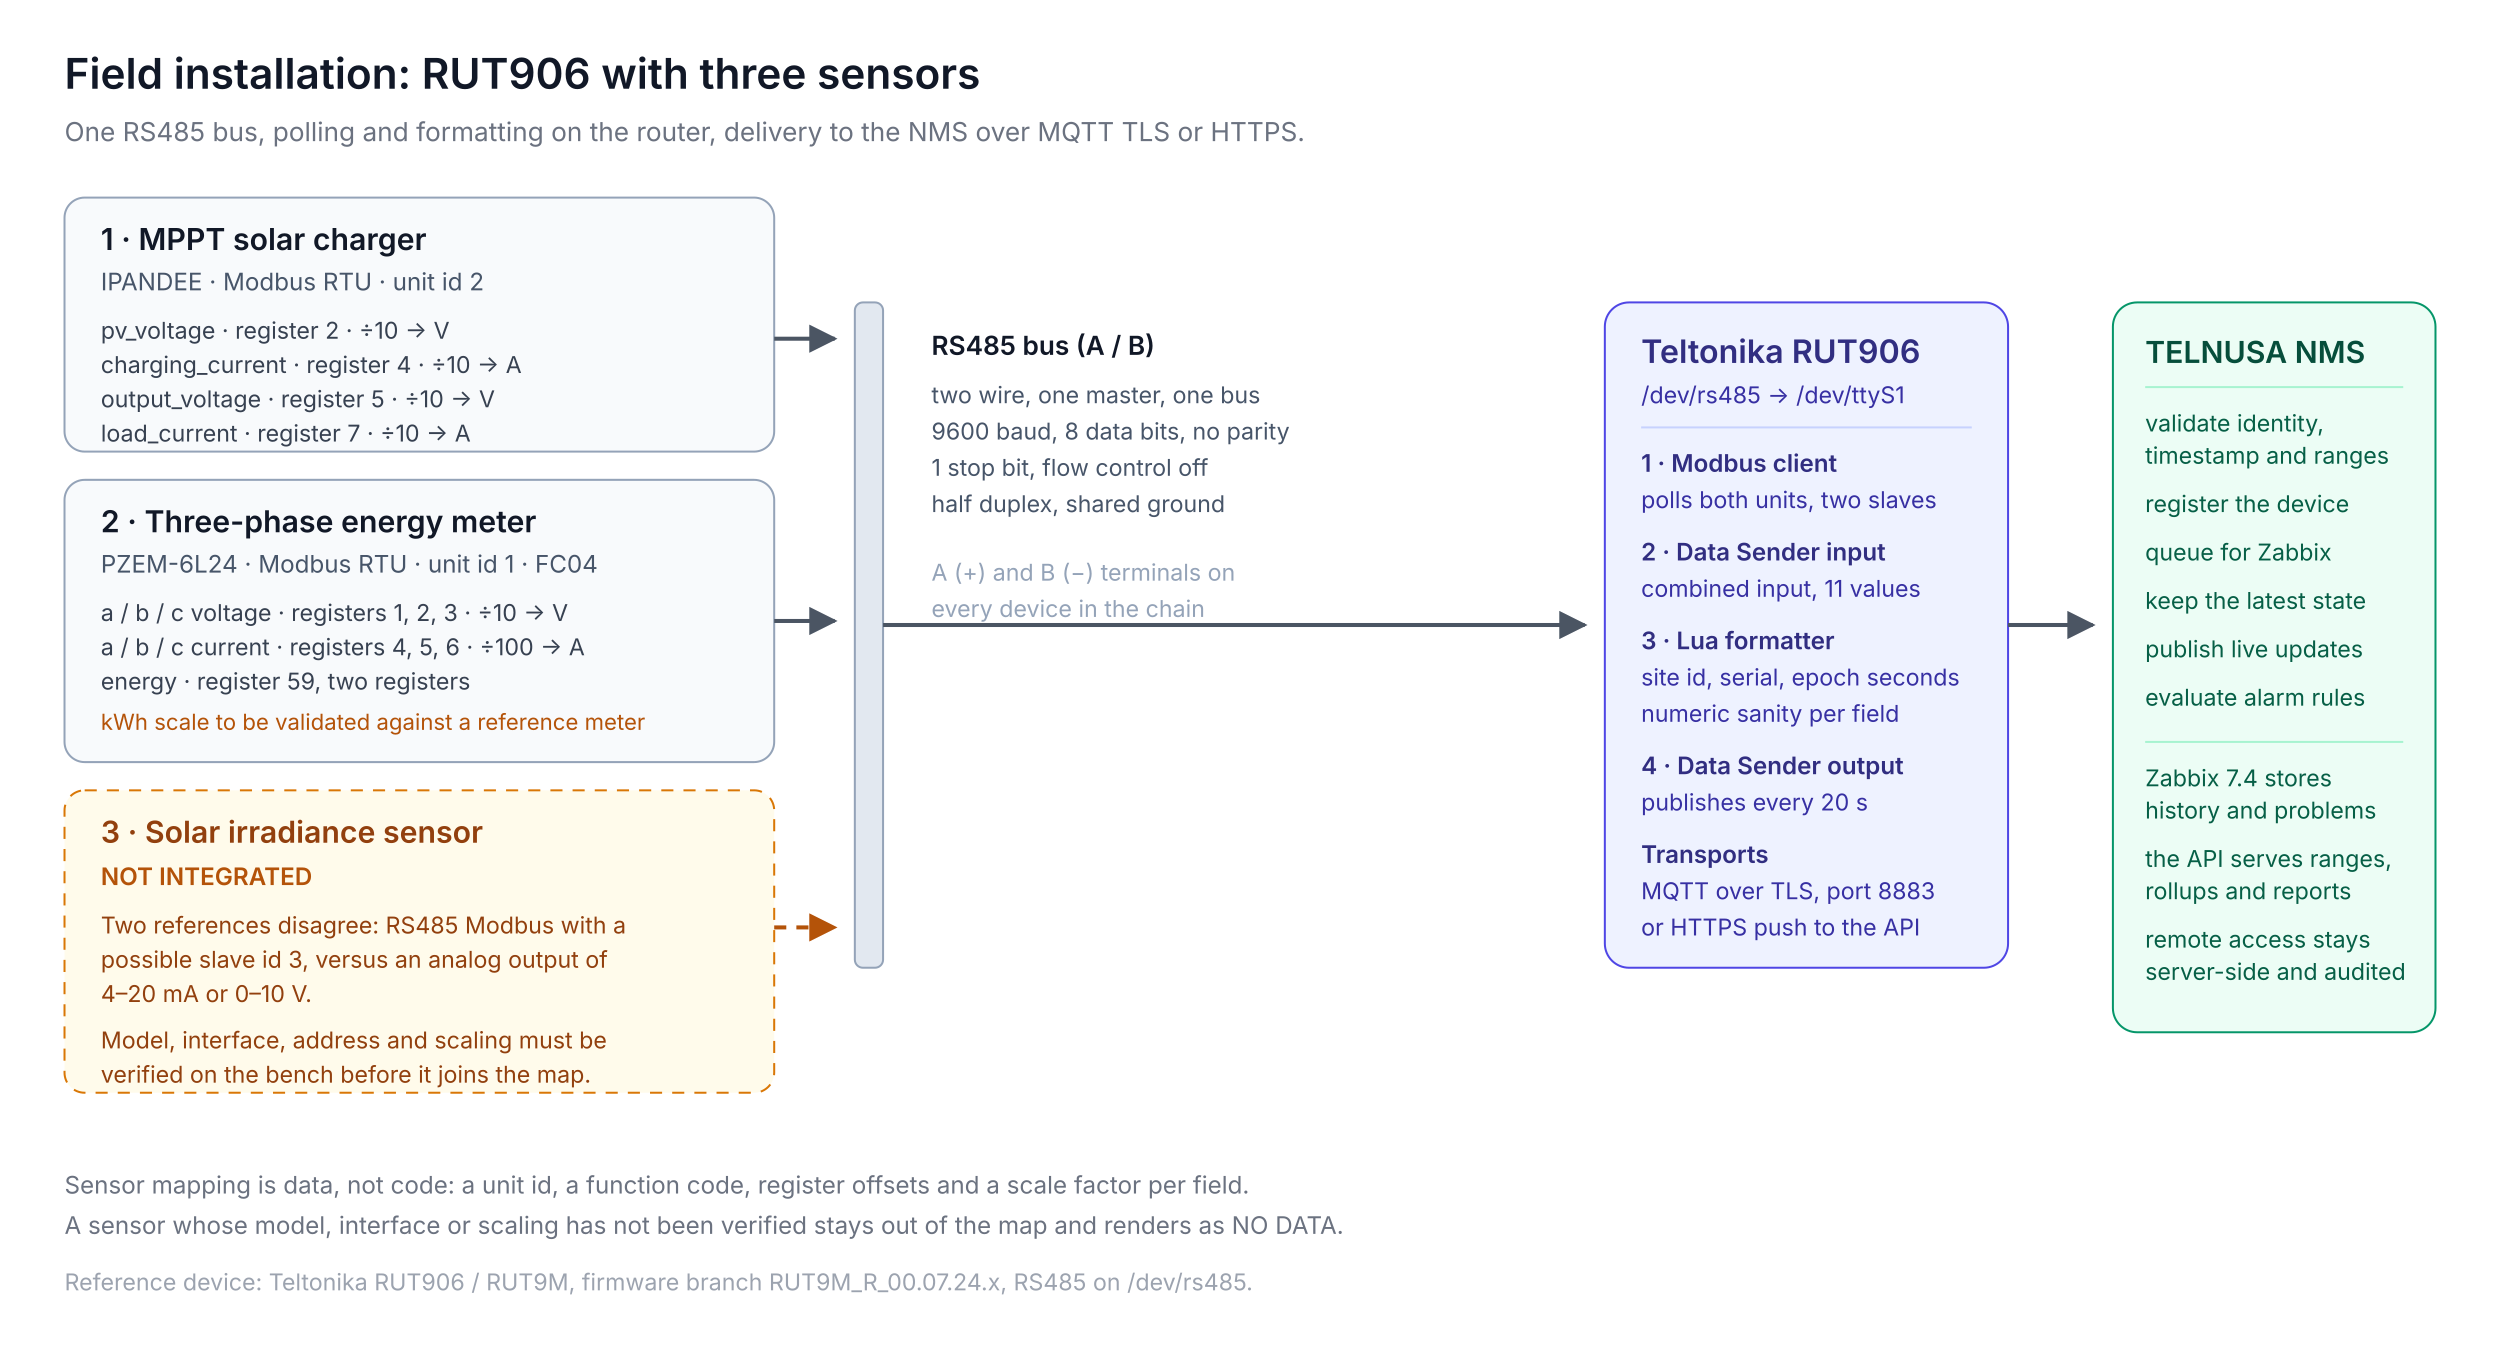
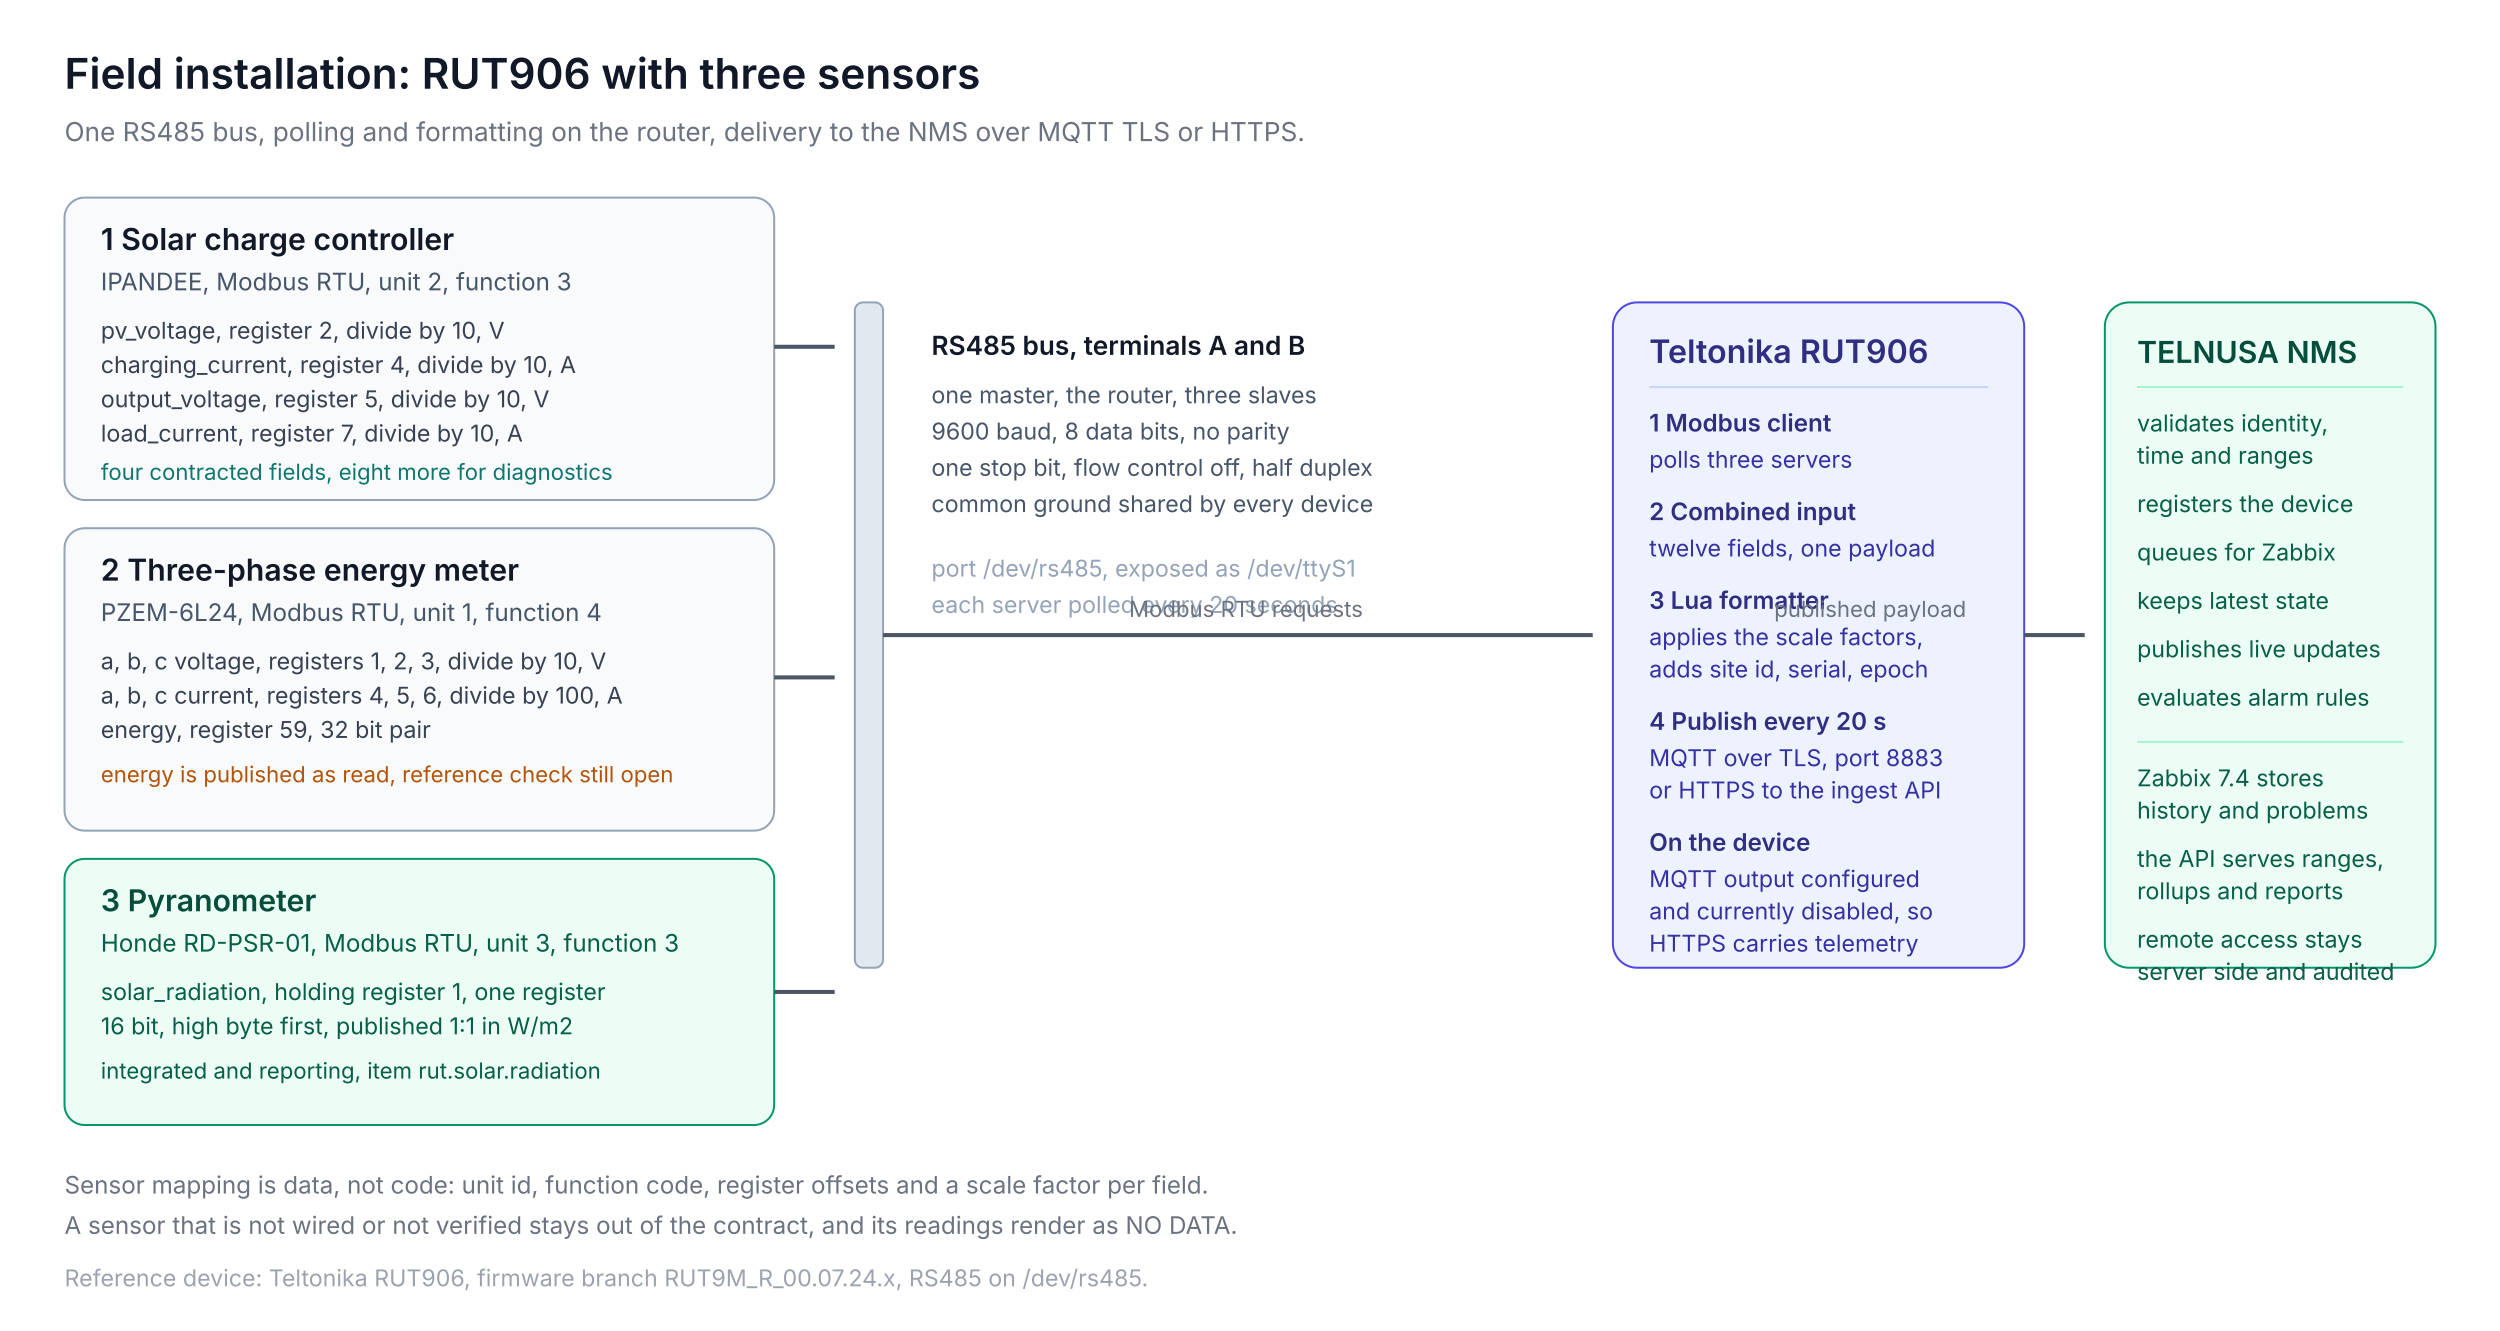
- <svg xmlns="http://www.w3.org/2000/svg" viewBox="0 0 1240 668" width="1240" height="668" font-family="Inter, Segoe UI, Helvetica, Arial, sans-serif">
-   <defs>
-     <marker id="arrow" viewBox="0 0 10 10" refX="9" refY="5" markerWidth="7" markerHeight="7" orient="auto-start-reverse">
-       <path d="M 0 0 L 10 5 L 0 10 z" fill="#4b5563" />
-     </marker>
-     <marker id="arrowDash" viewBox="0 0 10 10" refX="9" refY="5" markerWidth="7" markerHeight="7" orient="auto-start-reverse">
-       <path d="M 0 0 L 10 5 L 0 10 z" fill="#b45309" />
-     </marker>
-   </defs>
+ <svg xmlns="http://www.w3.org/2000/svg" viewBox="0 0 1240 660" width="1240" height="660" font-family="Inter, Segoe UI, Helvetica, Arial, sans-serif">
  <text x="32" y="44" font-size="21" font-weight="600" fill="#111827">Field installation: RUT906 with three sensors</text>
  <text x="32" y="70" font-size="13" fill="#6b7280">One RS485 bus, polling and formatting on the router, delivery to the NMS over MQTT TLS or HTTPS.</text>
  <g>
-     <rect x="32" y="98" width="352" height="126" rx="10" fill="#f8fafc" stroke="#94a3b8" />
-     <text x="50" y="124" font-size="15" font-weight="600" fill="#111827">1 · MPPT solar charger</text>
-     <text x="50" y="144" font-size="12" fill="#475569">IPANDEE · Modbus RTU · unit id 2</text>
-     <text x="50" y="168" font-size="11.5" fill="#374151">pv_voltage · register 2 · ÷10 → V</text>
-     <text x="50" y="185" font-size="11.5" fill="#374151">charging_current · register 4 · ÷10 → A</text>
-     <text x="50" y="202" font-size="11.5" fill="#374151">output_voltage · register 5 · ÷10 → V</text>
-     <text x="50" y="219" font-size="11.5" fill="#374151">load_current · register 7 · ÷10 → A</text>
+     <rect x="32" y="98" width="352" height="150" rx="10" fill="#f8fafc" stroke="#94a3b8" />
+     <text x="50" y="124" font-size="15" font-weight="600" fill="#111827">1 Solar charge controller</text>
+     <text x="50" y="144" font-size="12" fill="#475569">IPANDEE, Modbus RTU, unit 2, function 3</text>
+     <text x="50" y="168" font-size="11.5" fill="#374151">pv_voltage, register 2, divide by 10, V</text>
+     <text x="50" y="185" font-size="11.5" fill="#374151">charging_current, register 4, divide by 10, A</text>
+     <text x="50" y="202" font-size="11.5" fill="#374151">output_voltage, register 5, divide by 10, V</text>
+     <text x="50" y="219" font-size="11.5" fill="#374151">load_current, register 7, divide by 10, A</text>
+     <text x="50" y="238" font-size="11" fill="#0f766e">four contracted fields, eight more for diagnostics</text>
  </g>
  <g>
-     <rect x="32" y="238" width="352" height="140" rx="10" fill="#f8fafc" stroke="#94a3b8" />
-     <text x="50" y="264" font-size="15" font-weight="600" fill="#111827">2 · Three-phase energy meter</text>
-     <text x="50" y="284" font-size="12" fill="#475569">PZEM-6L24 · Modbus RTU · unit id 1 · FC04</text>
-     <text x="50" y="308" font-size="11.5" fill="#374151">a / b / c voltage · registers 1, 2, 3 · ÷10 → V</text>
-     <text x="50" y="325" font-size="11.5" fill="#374151">a / b / c current · registers 4, 5, 6 · ÷100 → A</text>
-     <text x="50" y="342" font-size="11.5" fill="#374151">energy · register 59, two registers</text>
-     <text x="50" y="362" font-size="11" fill="#b45309">kWh scale to be validated against a reference meter</text>
+     <rect x="32" y="262" width="352" height="150" rx="10" fill="#f8fafc" stroke="#94a3b8" />
+     <text x="50" y="288" font-size="15" font-weight="600" fill="#111827">2 Three-phase energy meter</text>
+     <text x="50" y="308" font-size="12" fill="#475569">PZEM-6L24, Modbus RTU, unit 1, function 4</text>
+     <text x="50" y="332" font-size="11.5" fill="#374151">a, b, c voltage, registers 1, 2, 3, divide by 10, V</text>
+     <text x="50" y="349" font-size="11.5" fill="#374151">a, b, c current, registers 4, 5, 6, divide by 100, A</text>
+     <text x="50" y="366" font-size="11.5" fill="#374151">energy, register 59, 32 bit pair</text>
+     <text x="50" y="388" font-size="11" fill="#b45309">energy is published as read, reference check still open</text>
  </g>
  <g>
-     <rect x="32" y="392" width="352" height="150" rx="10" fill="#fffbeb" stroke="#d97706" stroke-dasharray="6 5" />
-     <text x="50" y="418" font-size="15" font-weight="600" fill="#92400e">3 · Solar irradiance sensor</text>
-     <text x="50" y="439" font-size="12" font-weight="600" fill="#b45309">NOT INTEGRATED</text>
-     <text x="50" y="463" font-size="11.5" fill="#92400e">Two references disagree: RS485 Modbus with a</text>
-     <text x="50" y="480" font-size="11.5" fill="#92400e">possible slave id 3, versus an analog output of</text>
-     <text x="50" y="497" font-size="11.5" fill="#92400e">4–20 mA or 0–10 V.</text>
-     <text x="50" y="520" font-size="11.5" fill="#92400e">Model, interface, address and scaling must be</text>
-     <text x="50" y="537" font-size="11.5" fill="#92400e">verified on the bench before it joins the map.</text>
+     <rect x="32" y="426" width="352" height="132" rx="10" fill="#ecfdf5" stroke="#059669" />
+     <text x="50" y="452" font-size="15" font-weight="600" fill="#064e3b">3 Pyranometer</text>
+     <text x="50" y="472" font-size="12" fill="#065f46">Honde RD-PSR-01, Modbus RTU, unit 3, function 3</text>
+     <text x="50" y="496" font-size="11.5" fill="#065f46">solar_radiation, holding register 1, one register</text>
+     <text x="50" y="513" font-size="11.5" fill="#065f46">16 bit, high byte first, published 1:1 in W/m2</text>
+     <text x="50" y="535" font-size="11" fill="#065f46">integrated and reporting, item rut.solar.radiation</text>
  </g>
  <g>
    <rect x="424" y="150" width="14" height="330" rx="4" fill="#e2e8f0" stroke="#94a3b8" />
-     <text x="462" y="176" font-size="13" font-weight="600" fill="#111827">RS485 bus (A / B)</text>
-     <text x="462" y="200" font-size="11.5" fill="#475569">two wire, one master, one bus</text>
+     <text x="462" y="176" font-size="13" font-weight="600" fill="#111827">RS485 bus, terminals A and B</text>
+     <text x="462" y="200" font-size="11.5" fill="#475569">one master, the router, three slaves</text>
    <text x="462" y="218" font-size="11.5" fill="#475569">9600 baud, 8 data bits, no parity</text>
-     <text x="462" y="236" font-size="11.5" fill="#475569">1 stop bit, flow control off</text>
-     <text x="462" y="254" font-size="11.5" fill="#475569">half duplex, shared ground</text>
-     <text x="462" y="288" font-size="11.5" fill="#94a3b8">A (+) and B (−) terminals on</text>
-     <text x="462" y="306" font-size="11.5" fill="#94a3b8">every device in the chain</text>
+     <text x="462" y="236" font-size="11.5" fill="#475569">one stop bit, flow control off, half duplex</text>
+     <text x="462" y="254" font-size="11.5" fill="#475569">common ground shared by every device</text>
+     <text x="462" y="286" font-size="11.5" fill="#94a3b8">port /dev/rs485, exposed as /dev/ttyS1</text>
+     <text x="462" y="304" font-size="11.5" fill="#94a3b8">each server polled every 20 seconds</text>
  </g>
  <g>
-     <rect x="796" y="150" width="200" height="330" rx="12" fill="#eef2ff" stroke="#4f46e5" />
-     <text x="814" y="180" font-size="16" font-weight="600" fill="#312e81">Teltonika RUT906</text>
-     <text x="814" y="200" font-size="11.5" fill="#3730a3">/dev/rs485 → /dev/ttyS1</text>
-     <line x1="814" y1="212" x2="978" y2="212" stroke="#c7d2fe" />
-     <text x="814" y="234" font-size="12" font-weight="600" fill="#312e81">1 · Modbus client</text>
-     <text x="814" y="252" font-size="11.5" fill="#3730a3">polls both units, two slaves</text>
-     <text x="814" y="278" font-size="12" font-weight="600" fill="#312e81">2 · Data Sender input</text>
-     <text x="814" y="296" font-size="11.5" fill="#3730a3">combined input, 11 values</text>
-     <text x="814" y="322" font-size="12" font-weight="600" fill="#312e81">3 · Lua formatter</text>
-     <text x="814" y="340" font-size="11.5" fill="#3730a3">site id, serial, epoch seconds</text>
-     <text x="814" y="358" font-size="11.5" fill="#3730a3">numeric sanity per field</text>
-     <text x="814" y="384" font-size="12" font-weight="600" fill="#312e81">4 · Data Sender output</text>
-     <text x="814" y="402" font-size="11.5" fill="#3730a3">publishes every 20 s</text>
-     <text x="814" y="428" font-size="12" font-weight="600" fill="#312e81">Transports</text>
-     <text x="814" y="446" font-size="11.5" fill="#3730a3">MQTT over TLS, port 8883</text>
-     <text x="814" y="464" font-size="11.5" fill="#3730a3">or HTTPS push to the API</text>
+     <rect x="800" y="150" width="204" height="330" rx="12" fill="#eef2ff" stroke="#4f46e5" />
+     <text x="818" y="180" font-size="16" font-weight="600" fill="#312e81">Teltonika RUT906</text>
+     <line x1="818" y1="192" x2="986" y2="192" stroke="#c7d2fe" />
+     <text x="818" y="214" font-size="12" font-weight="600" fill="#312e81">1 Modbus client</text>
+     <text x="818" y="232" font-size="11.5" fill="#3730a3">polls three servers</text>
+     <text x="818" y="258" font-size="12" font-weight="600" fill="#312e81">2 Combined input</text>
+     <text x="818" y="276" font-size="11.5" fill="#3730a3">twelve fields, one payload</text>
+     <text x="818" y="302" font-size="12" font-weight="600" fill="#312e81">3 Lua formatter</text>
+     <text x="818" y="320" font-size="11.5" fill="#3730a3">applies the scale factors,</text>
+     <text x="818" y="336" font-size="11.5" fill="#3730a3">adds site id, serial, epoch</text>
+     <text x="818" y="362" font-size="12" font-weight="600" fill="#312e81">4 Publish every 20 s</text>
+     <text x="818" y="380" font-size="11.5" fill="#3730a3">MQTT over TLS, port 8883</text>
+     <text x="818" y="396" font-size="11.5" fill="#3730a3">or HTTPS to the ingest API</text>
+     <text x="818" y="422" font-size="12" font-weight="600" fill="#312e81">On the device</text>
+     <text x="818" y="440" font-size="11.5" fill="#3730a3">MQTT output configured</text>
+     <text x="818" y="456" font-size="11.5" fill="#3730a3">and currently disabled, so</text>
+     <text x="818" y="472" font-size="11.5" fill="#3730a3">HTTPS carries telemetry</text>
  </g>
  <g>
-     <rect x="1048" y="150" width="160" height="362" rx="12" fill="#ecfdf5" stroke="#059669" />
-     <text x="1064" y="180" font-size="15" font-weight="600" fill="#064e3b">TELNUSA NMS</text>
-     <line x1="1064" y1="192" x2="1192" y2="192" stroke="#a7f3d0" />
-     <text x="1064" y="214" font-size="11.5" fill="#065f46">validate identity,</text>
-     <text x="1064" y="230" font-size="11.5" fill="#065f46">timestamp and ranges</text>
-     <text x="1064" y="254" font-size="11.5" fill="#065f46">register the device</text>
-     <text x="1064" y="278" font-size="11.5" fill="#065f46">queue for Zabbix</text>
-     <text x="1064" y="302" font-size="11.5" fill="#065f46">keep the latest state</text>
-     <text x="1064" y="326" font-size="11.5" fill="#065f46">publish live updates</text>
-     <text x="1064" y="350" font-size="11.5" fill="#065f46">evaluate alarm rules</text>
-     <line x1="1064" y1="368" x2="1192" y2="368" stroke="#a7f3d0" />
-     <text x="1064" y="390" font-size="11.5" fill="#065f46">Zabbix 7.4 stores</text>
-     <text x="1064" y="406" font-size="11.5" fill="#065f46">history and problems</text>
-     <text x="1064" y="430" font-size="11.5" fill="#065f46">the API serves ranges,</text>
-     <text x="1064" y="446" font-size="11.5" fill="#065f46">rollups and reports</text>
-     <text x="1064" y="470" font-size="11.5" fill="#065f46">remote access stays</text>
-     <text x="1064" y="486" font-size="11.5" fill="#065f46">server-side and audited</text>
+     <rect x="1044" y="150" width="164" height="330" rx="12" fill="#ecfdf5" stroke="#059669" />
+     <text x="1060" y="180" font-size="15" font-weight="600" fill="#064e3b">TELNUSA NMS</text>
+     <line x1="1060" y1="192" x2="1192" y2="192" stroke="#a7f3d0" />
+     <text x="1060" y="214" font-size="11.5" fill="#065f46">validates identity,</text>
+     <text x="1060" y="230" font-size="11.5" fill="#065f46">time and ranges</text>
+     <text x="1060" y="254" font-size="11.5" fill="#065f46">registers the device</text>
+     <text x="1060" y="278" font-size="11.5" fill="#065f46">queues for Zabbix</text>
+     <text x="1060" y="302" font-size="11.5" fill="#065f46">keeps latest state</text>
+     <text x="1060" y="326" font-size="11.5" fill="#065f46">publishes live updates</text>
+     <text x="1060" y="350" font-size="11.5" fill="#065f46">evaluates alarm rules</text>
+     <line x1="1060" y1="368" x2="1192" y2="368" stroke="#a7f3d0" />
+     <text x="1060" y="390" font-size="11.5" fill="#065f46">Zabbix 7.4 stores</text>
+     <text x="1060" y="406" font-size="11.5" fill="#065f46">history and problems</text>
+     <text x="1060" y="430" font-size="11.5" fill="#065f46">the API serves ranges,</text>
+     <text x="1060" y="446" font-size="11.5" fill="#065f46">rollups and reports</text>
+     <text x="1060" y="470" font-size="11.5" fill="#065f46">remote access stays</text>
+     <text x="1060" y="486" font-size="11.5" fill="#065f46">server side and audited</text>
  </g>
-   <path d="M 384 168 H 414" stroke="#4b5563" stroke-width="2" marker-end="url(#arrow)" fill="none" />
-   <path d="M 384 308 H 414" stroke="#4b5563" stroke-width="2" marker-end="url(#arrow)" fill="none" />
-   <path d="M 384 460 H 414" stroke="#b45309" stroke-width="2" stroke-dasharray="6 5" marker-end="url(#arrowDash)" fill="none" />
-   <path d="M 438 310 H 786" stroke="#4b5563" stroke-width="2" marker-end="url(#arrow)" fill="none" />
-   <path d="M 996 310 H 1038" stroke="#4b5563" stroke-width="2" marker-end="url(#arrow)" fill="none" />
-   <text x="32" y="592" font-size="12" fill="#6b7280">Sensor mapping is data, not code: a unit id, a function code, register offsets and a scale factor per field.</text>
-   <text x="32" y="612" font-size="12" fill="#6b7280">A sensor whose model, interface or scaling has not been verified stays out of the map and renders as NO DATA.</text>
-   <text x="32" y="640" font-size="11.5" fill="#9ca3af">Reference device: Teltonika RUT906 / RUT9M, firmware branch RUT9M_R_00.07.24.x, RS485 on /dev/rs485.</text>
+   <path d="M 384 172 H 414" stroke="#4b5563" stroke-width="2" fill="none" />
+   <path d="M 384 336 H 414" stroke="#4b5563" stroke-width="2" fill="none" />
+   <path d="M 384 492 H 414" stroke="#4b5563" stroke-width="2" fill="none" />
+   <path d="M 438 315 H 790" stroke="#4b5563" stroke-width="2" fill="none" />
+   <path d="M 1004 315 H 1034" stroke="#4b5563" stroke-width="2" fill="none" />
+   <text x="560" y="306" font-size="11" fill="#6b7280">Modbus RTU requests</text>
+   <text x="880" y="306" font-size="11" fill="#6b7280">published payload</text>
+   <text x="32" y="592" font-size="12" fill="#6b7280">Sensor mapping is data, not code: unit id, function code, register offsets and a scale factor per field.</text>
+   <text x="32" y="612" font-size="12" fill="#6b7280">A sensor that is not wired or not verified stays out of the contract, and its readings render as NO DATA.</text>
+   <text x="32" y="638" font-size="11.5" fill="#9ca3af">Reference device: Teltonika RUT906, firmware branch RUT9M_R_00.07.24.x, RS485 on /dev/rs485.</text>
</svg>
